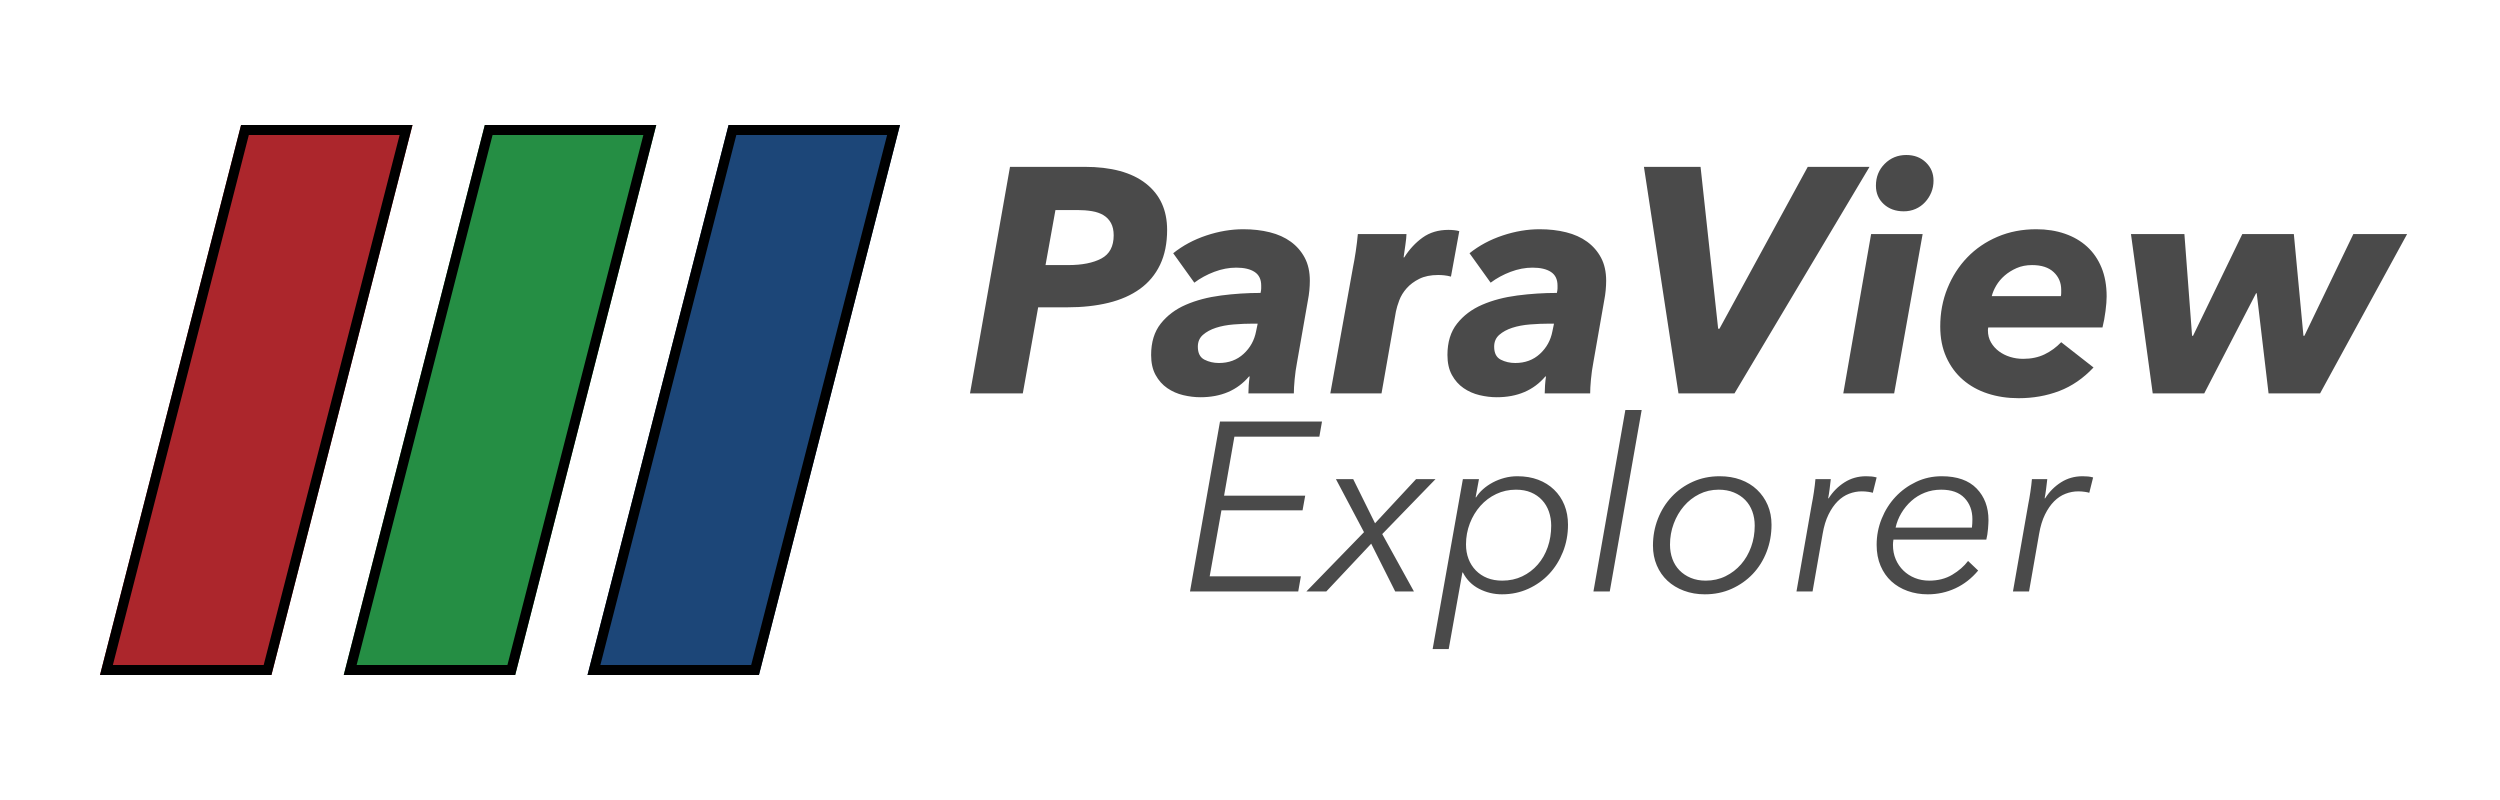
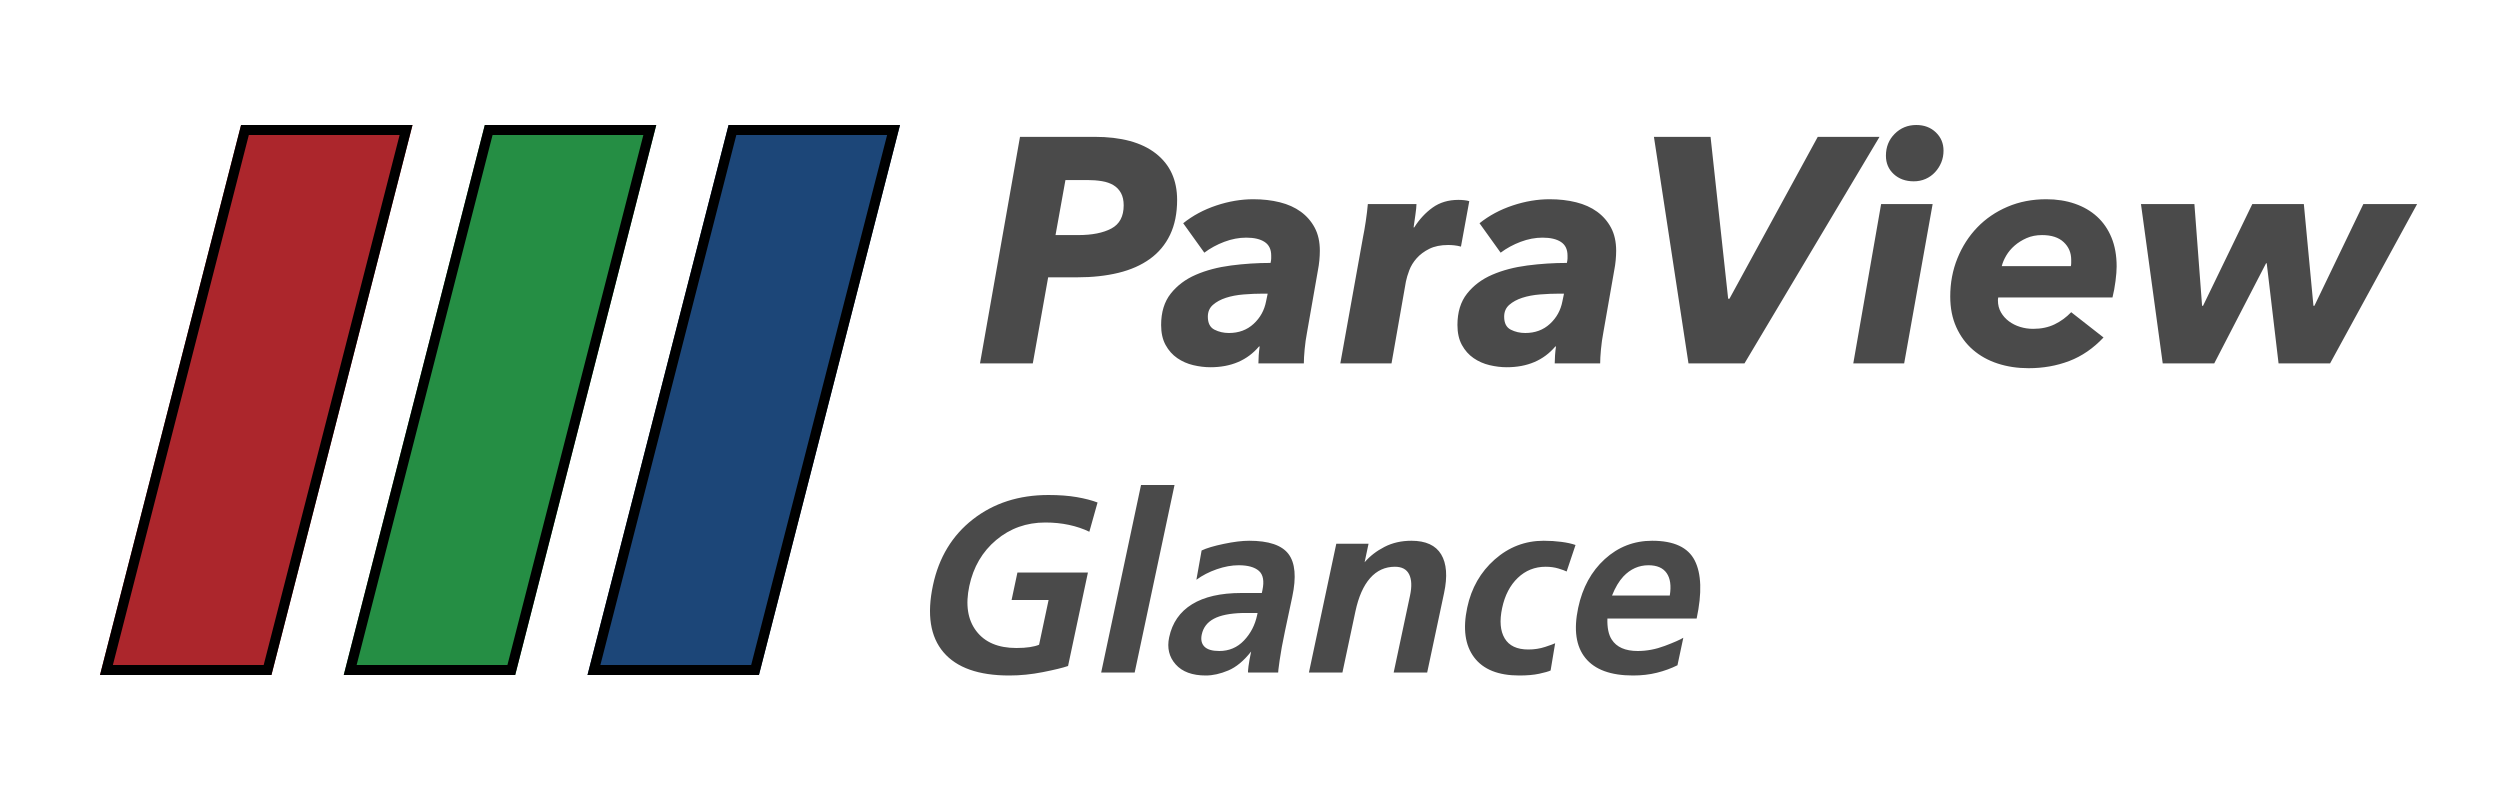
<svg xmlns="http://www.w3.org/2000/svg" xmlns:xlink="http://www.w3.org/1999/xlink" width="500px" height="160px" viewBox="0 0 500 160" version="1.1">
  <defs>
    <polygon id="path-1" points="34.287 110 9.97252962e-16 110 28.213 -3.98901185e-15 62.5 -3.98901185e-15" />
    <polygon id="path-2" points="83.037 110 48.75 110 76.963 -3.98901185e-15 111.25 -3.98901185e-15" />
    <polygon id="path-3" points="131.787 110 97.5 110 125.713 -3.98901185e-15 160 -3.98901185e-15" />
  </defs>
  <g id="Page-1" stroke="none" stroke-width="1" fill="none" fill-rule="evenodd">
    <g id="logo">
      <g id="Group" transform="translate(20, 25)">
        <g id="Shape">
          <use fill="#AC262C" fill-rule="evenodd" xlink:href="#path-1" />
          <path stroke="#000000" stroke-width="2" d="M33.511,109 L1.289,109 L28.989,1 L61.211,1 L33.511,109 Z" />
        </g>
        <g id="Shape">
          <use fill="#258E44" fill-rule="evenodd" xlink:href="#path-2" />
          <path stroke="#000000" stroke-width="2" d="M82.261,109 L50.039,109 L77.739,1 L109.961,1 L82.261,109 Z" />
        </g>
        <g id="Shape">
          <use fill="#1C4678" fill-rule="evenodd" xlink:href="#path-3" />
          <path stroke="#000000" stroke-width="2" d="M131.011,109 L98.789,109 L126.489,1 L158.711,1 L131.011,109 Z" />
        </g>
      </g>
-       <path d="M216.912,33.368 C222.245,33.368 226.331,34.477 229.168,36.696 C232.005,38.915 233.424,42.008 233.424,45.976 C233.424,48.664 232.955,50.989 232.016,52.952 C231.077,54.915 229.733,56.525 227.984,57.784 C226.235,59.043 224.133,59.971 221.68,60.568 C219.227,61.165 216.485,61.464 213.456,61.464 L207.632,61.464 L204.56,78.68 L194,78.68 L202,33.368 L216.912,33.368 Z M213.648,53.016 C216.421,53.016 218.629,52.579 220.272,51.704 C221.915,50.829 222.736,49.283 222.736,47.064 C222.736,46.083 222.555,45.261 222.192,44.6 C221.829,43.939 221.328,43.416 220.688,43.032 C220.048,42.648 219.28,42.381 218.384,42.232 C217.488,42.083 216.507,42.008 215.44,42.008 L211.088,42.008 L209.104,53.016 L213.648,53.016 Z M261.968,56.152 C261.968,56.749 261.936,57.389 261.872,58.072 C261.808,58.755 261.712,59.416 261.584,60.056 L259.408,72.472 C259.195,73.581 259.035,74.712 258.928,75.864 C258.821,77.016 258.768,77.955 258.768,78.68 L249.68,78.68 C249.68,78.211 249.701,77.667 249.744,77.048 C249.787,76.429 249.851,75.843 249.936,75.288 L249.808,75.288 C247.461,78.061 244.219,79.448 240.08,79.448 C238.971,79.448 237.829,79.309 236.656,79.032 C235.483,78.755 234.416,78.285 233.456,77.624 C232.496,76.963 231.717,76.088 231.12,75 C230.523,73.912 230.224,72.579 230.224,71 C230.224,68.44 230.864,66.349 232.144,64.728 C233.424,63.107 235.099,61.848 237.168,60.952 C239.237,60.056 241.584,59.437 244.208,59.096 C246.832,58.755 249.467,58.584 252.112,58.584 C252.197,58.2 252.24,57.901 252.24,57.688 L252.24,57.112 C252.24,55.875 251.803,54.968 250.928,54.392 C250.053,53.816 248.827,53.528 247.248,53.528 C245.797,53.528 244.336,53.805 242.864,54.36 C241.392,54.915 240.059,55.64 238.864,56.536 L234.64,50.648 C236.56,49.112 238.768,47.928 241.264,47.096 C243.76,46.264 246.224,45.848 248.656,45.848 C250.576,45.848 252.347,46.051 253.968,46.456 C255.589,46.861 256.987,47.491 258.16,48.344 C259.333,49.197 260.261,50.264 260.944,51.544 C261.627,52.824 261.968,54.36 261.968,56.152 Z M250.64,64.728 C249.36,64.728 248.059,64.781 246.736,64.888 C245.413,64.995 244.229,65.219 243.184,65.56 C242.139,65.901 241.275,66.371 240.592,66.968 C239.909,67.565 239.568,68.355 239.568,69.336 C239.568,70.616 240.005,71.48 240.88,71.928 C241.755,72.376 242.725,72.6 243.792,72.6 C245.755,72.6 247.397,71.992 248.72,70.776 C250.043,69.56 250.875,68.056 251.216,66.264 L251.536,64.728 L250.64,64.728 Z M280.848,51.48 C281.872,49.859 283.099,48.536 284.528,47.512 C285.957,46.488 287.675,45.976 289.68,45.976 C290.064,45.976 290.459,45.997 290.864,46.04 C291.269,46.083 291.6,46.147 291.856,46.232 L290.192,55.32 C289.723,55.192 289.275,55.107 288.848,55.064 C288.421,55.021 288.016,55 287.632,55 C286.139,55 284.88,55.256 283.856,55.768 C282.832,56.28 281.989,56.909 281.328,57.656 C280.667,58.403 280.176,59.203 279.856,60.056 C279.536,60.909 279.312,61.656 279.184,62.296 L276.304,78.68 L266.064,78.68 L270.608,53.4 C270.779,52.589 270.96,51.544 271.152,50.264 C271.344,48.984 271.483,47.832 271.568,46.808 L281.296,46.808 C281.296,47.021 281.275,47.331 281.232,47.736 C281.189,48.141 281.136,48.568 281.072,49.016 L280.72,51.48 L280.848,51.48 Z M321.232,56.152 C321.232,56.749 321.2,57.389 321.136,58.072 C321.072,58.755 320.976,59.416 320.848,60.056 L318.672,72.472 C318.459,73.581 318.299,74.712 318.192,75.864 C318.085,77.016 318.032,77.955 318.032,78.68 L308.944,78.68 C308.944,78.211 308.965,77.667 309.008,77.048 C309.051,76.429 309.115,75.843 309.2,75.288 L309.072,75.288 C306.725,78.061 303.483,79.448 299.344,79.448 C298.235,79.448 297.093,79.309 295.92,79.032 C294.747,78.755 293.68,78.285 292.72,77.624 C291.76,76.963 290.981,76.088 290.384,75 C289.787,73.912 289.488,72.579 289.488,71 C289.488,68.44 290.128,66.349 291.408,64.728 C292.688,63.107 294.363,61.848 296.432,60.952 C298.501,60.056 300.848,59.437 303.472,59.096 C306.096,58.755 308.731,58.584 311.376,58.584 C311.461,58.2 311.504,57.901 311.504,57.688 L311.504,57.112 C311.504,55.875 311.067,54.968 310.192,54.392 C309.317,53.816 308.091,53.528 306.512,53.528 C305.061,53.528 303.6,53.805 302.128,54.36 C300.656,54.915 299.323,55.64 298.128,56.536 L293.904,50.648 C295.824,49.112 298.032,47.928 300.528,47.096 C303.024,46.264 305.488,45.848 307.92,45.848 C309.84,45.848 311.611,46.051 313.232,46.456 C314.853,46.861 316.251,47.491 317.424,48.344 C318.597,49.197 319.525,50.264 320.208,51.544 C320.891,52.824 321.232,54.36 321.232,56.152 Z M309.904,64.728 C308.624,64.728 307.323,64.781 306,64.888 C304.677,64.995 303.493,65.219 302.448,65.56 C301.403,65.901 300.539,66.371 299.856,66.968 C299.173,67.565 298.832,68.355 298.832,69.336 C298.832,70.616 299.269,71.48 300.144,71.928 C301.019,72.376 301.989,72.6 303.056,72.6 C305.019,72.6 306.661,71.992 307.984,70.776 C309.307,69.56 310.139,68.056 310.48,66.264 L310.8,64.728 L309.904,64.728 Z M346.896,78.68 L335.696,78.68 L328.784,33.368 L340.112,33.368 L343.632,65.752 L343.888,65.752 L361.552,33.368 L373.904,33.368 L346.896,78.68 Z M368.656,78.68 L374.224,46.808 L384.528,46.808 L378.832,78.68 L368.656,78.68 Z M386.704,36.12 C386.704,36.973 386.555,37.763 386.256,38.488 C385.957,39.213 385.541,39.864 385.008,40.44 C384.475,41.016 383.845,41.464 383.12,41.784 C382.395,42.104 381.605,42.264 380.752,42.264 C379.131,42.264 377.797,41.784 376.752,40.824 C375.707,39.864 375.184,38.637 375.184,37.144 C375.184,35.395 375.771,33.933 376.944,32.76 C378.117,31.587 379.557,31 381.264,31 C382.843,31 384.144,31.491 385.168,32.472 C386.192,33.453 386.704,34.669 386.704,36.12 Z M397.648,65.496 C397.605,65.667 397.584,65.859 397.584,66.072 C397.584,66.968 397.787,67.768 398.192,68.472 C398.597,69.176 399.131,69.773 399.792,70.264 C400.453,70.755 401.2,71.128 402.032,71.384 C402.864,71.64 403.728,71.768 404.624,71.768 C406.245,71.768 407.675,71.469 408.912,70.872 C410.149,70.275 411.259,69.464 412.24,68.44 L418.704,73.496 C416.656,75.672 414.373,77.24 411.856,78.2 C409.339,79.16 406.629,79.64 403.728,79.64 C401.509,79.64 399.451,79.331 397.552,78.712 C395.653,78.093 394,77.176 392.592,75.96 C391.184,74.744 390.075,73.24 389.264,71.448 C388.453,69.656 388.048,67.608 388.048,65.304 C388.048,62.573 388.528,60.024 389.488,57.656 C390.448,55.288 391.771,53.229 393.456,51.48 C395.141,49.731 397.157,48.355 399.504,47.352 C401.851,46.349 404.432,45.848 407.248,45.848 C409.339,45.848 411.248,46.147 412.976,46.744 C414.704,47.341 416.187,48.205 417.424,49.336 C418.661,50.467 419.621,51.864 420.304,53.528 C420.987,55.192 421.328,57.112 421.328,59.288 C421.328,60.056 421.253,61.027 421.104,62.2 C420.955,63.373 420.752,64.472 420.496,65.496 L397.648,65.496 Z M412.176,59.224 C412.219,59.011 412.24,58.797 412.24,58.584 L412.24,57.944 C412.24,56.536 411.739,55.363 410.736,54.424 C409.733,53.485 408.293,53.016 406.416,53.016 C405.264,53.016 404.229,53.219 403.312,53.624 C402.395,54.029 401.595,54.531 400.912,55.128 C400.229,55.725 399.675,56.387 399.248,57.112 C398.821,57.837 398.523,58.541 398.352,59.224 L412.176,59.224 Z M464.016,78.68 L453.712,78.68 L451.344,58.648 L451.216,58.648 L440.848,78.68 L430.544,78.68 L426.192,46.808 L436.88,46.808 L438.416,67.16 L438.608,67.16 L448.464,46.808 L458.768,46.808 L460.688,67.16 L460.88,67.16 L470.672,46.808 L481.424,46.808 L464.016,78.68 Z" id="ParaView" fill="#4A4A4A" />
-       <path d="M241.936,115.264 L260.176,115.264 L259.648,118.288 L238,118.288 L244,84.304 L264.4,84.304 L263.872,87.328 L246.88,87.328 L244.816,99.136 L261.04,99.136 L260.512,102.064 L244.288,102.064 L241.936,115.264 Z M279.04,118.288 L274.24,108.736 L265.264,118.288 L261.28,118.288 L272.8,106.432 L267.184,95.824 L270.64,95.824 L275.008,104.656 L283.216,95.824 L287.104,95.824 L276.448,106.816 L282.784,118.288 L279.04,118.288 Z M295.216,99.472 C295.568,98.896 296.032,98.352 296.608,97.84 C297.184,97.328 297.832,96.88 298.552,96.496 C299.272,96.112 300.048,95.808 300.88,95.584 C301.712,95.36 302.576,95.248 303.472,95.248 C305.008,95.248 306.392,95.48 307.624,95.944 C308.856,96.408 309.92,97.072 310.816,97.936 C311.712,98.8 312.4,99.824 312.88,101.008 C313.36,102.192 313.6,103.504 313.6,104.944 C313.6,106.864 313.264,108.672 312.592,110.368 C311.92,112.064 311,113.536 309.832,114.784 C308.664,116.032 307.272,117.024 305.656,117.76 C304.04,118.496 302.288,118.864 300.4,118.864 C298.768,118.864 297.24,118.496 295.816,117.76 C294.392,117.024 293.312,115.936 292.576,114.496 L292.48,114.496 L289.744,129.808 L286.528,129.808 L292.576,95.824 L295.792,95.824 L295.12,99.472 L295.216,99.472 Z M310.24,105.136 C310.24,104.144 310.088,103.208 309.784,102.328 C309.48,101.448 309.024,100.68 308.416,100.024 C307.808,99.368 307.072,98.856 306.208,98.488 C305.344,98.12 304.336,97.936 303.184,97.936 C301.776,97.936 300.464,98.224 299.248,98.8 C298.032,99.376 296.976,100.168 296.08,101.176 C295.184,102.184 294.48,103.352 293.968,104.68 C293.456,106.008 293.2,107.408 293.2,108.88 C293.2,109.936 293.368,110.904 293.704,111.784 C294.04,112.664 294.528,113.432 295.168,114.088 C295.808,114.744 296.568,115.248 297.448,115.6 C298.328,115.952 299.328,116.128 300.448,116.128 C301.92,116.128 303.256,115.84 304.456,115.264 C305.656,114.688 306.688,113.904 307.552,112.912 C308.416,111.92 309.08,110.76 309.544,109.432 C310.008,108.104 310.24,106.672 310.24,105.136 Z M321.952,118.288 L318.688,118.288 L325.072,82 L328.336,82 L321.952,118.288 Z M340.96,118.864 C339.456,118.864 338.064,118.624 336.784,118.144 C335.504,117.664 334.408,117 333.496,116.152 C332.584,115.304 331.872,114.28 331.36,113.08 C330.848,111.88 330.592,110.56 330.592,109.12 C330.592,107.232 330.92,105.448 331.576,103.768 C332.232,102.088 333.152,100.616 334.336,99.352 C335.52,98.088 336.928,97.088 338.56,96.352 C340.192,95.616 341.984,95.248 343.936,95.248 C345.472,95.248 346.872,95.48 348.136,95.944 C349.4,96.408 350.488,97.072 351.4,97.936 C352.312,98.8 353.024,99.824 353.536,101.008 C354.048,102.192 354.304,103.504 354.304,104.944 C354.304,106.864 353.976,108.672 353.32,110.368 C352.664,112.064 351.744,113.536 350.56,114.784 C349.376,116.032 347.968,117.024 346.336,117.76 C344.704,118.496 342.912,118.864 340.96,118.864 Z M350.944,105.136 C350.944,104.112 350.784,103.16 350.464,102.28 C350.144,101.4 349.672,100.64 349.048,100 C348.424,99.36 347.664,98.856 346.768,98.488 C345.872,98.12 344.864,97.936 343.744,97.936 C342.336,97.936 341.04,98.232 339.856,98.824 C338.672,99.416 337.648,100.216 336.784,101.224 C335.92,102.232 335.24,103.4 334.744,104.728 C334.248,106.056 334,107.456 334,108.928 C334,109.952 334.16,110.904 334.48,111.784 C334.8,112.664 335.272,113.424 335.896,114.064 C336.52,114.704 337.272,115.208 338.152,115.576 C339.032,115.944 340.032,116.128 341.152,116.128 C342.592,116.128 343.912,115.832 345.112,115.24 C346.312,114.648 347.344,113.856 348.208,112.864 C349.072,111.872 349.744,110.712 350.224,109.384 C350.704,108.056 350.944,106.64 350.944,105.136 Z M362.368,100.768 C362.496,100.16 362.632,99.376 362.776,98.416 C362.92,97.456 363.024,96.592 363.088,95.824 L366.16,95.824 C366.096,96.432 366.016,97.104 365.92,97.84 C365.824,98.576 365.728,99.184 365.632,99.664 L365.728,99.664 C366.56,98.352 367.616,97.288 368.896,96.472 C370.176,95.656 371.616,95.248 373.216,95.248 C373.632,95.248 374,95.264 374.32,95.296 C374.64,95.328 374.976,95.392 375.328,95.488 L374.56,98.56 C374.4,98.496 374.104,98.432 373.672,98.368 C373.24,98.304 372.8,98.272 372.352,98.272 C371.488,98.272 370.64,98.432 369.808,98.752 C368.976,99.072 368.216,99.576 367.528,100.264 C366.84,100.952 366.232,101.832 365.704,102.904 C365.176,103.976 364.784,105.264 364.528,106.768 L362.512,118.288 L359.296,118.288 L362.368,100.768 Z M378.688,107.92 C378.656,108.112 378.632,108.296 378.616,108.472 C378.6,108.648 378.592,108.816 378.592,108.976 C378.592,110.032 378.776,110.992 379.144,111.856 C379.512,112.72 380.024,113.472 380.68,114.112 C381.336,114.752 382.104,115.248 382.984,115.6 C383.864,115.952 384.816,116.128 385.84,116.128 C387.6,116.128 389.136,115.736 390.448,114.952 C391.76,114.168 392.816,113.248 393.616,112.192 L395.632,114.112 C394.32,115.68 392.8,116.864 391.072,117.664 C389.344,118.464 387.504,118.864 385.552,118.864 C384.112,118.864 382.768,118.64 381.52,118.192 C380.272,117.744 379.192,117.104 378.28,116.272 C377.368,115.44 376.648,114.408 376.12,113.176 C375.592,111.944 375.328,110.544 375.328,108.976 C375.328,107.152 375.664,105.408 376.336,103.744 C377.008,102.08 377.928,100.624 379.096,99.376 C380.264,98.128 381.64,97.128 383.224,96.376 C384.808,95.624 386.512,95.248 388.336,95.248 C391.408,95.248 393.736,96.064 395.32,97.696 C396.904,99.328 397.696,101.44 397.696,104.032 C397.696,104.416 397.664,105 397.6,105.784 C397.536,106.568 397.424,107.28 397.264,107.92 L378.688,107.92 Z M394.384,105.52 C394.416,105.264 394.44,104.984 394.456,104.68 C394.472,104.376 394.48,104.096 394.48,103.84 C394.48,102.112 393.952,100.696 392.896,99.592 C391.84,98.488 390.288,97.936 388.24,97.936 C387.056,97.936 385.96,98.136 384.952,98.536 C383.944,98.936 383.048,99.488 382.264,100.192 C381.48,100.896 380.816,101.704 380.272,102.616 C379.728,103.528 379.344,104.496 379.12,105.52 L394.384,105.52 Z M405.664,100.768 C405.792,100.16 405.928,99.376 406.072,98.416 C406.216,97.456 406.32,96.592 406.384,95.824 L409.456,95.824 C409.392,96.432 409.312,97.104 409.216,97.84 C409.12,98.576 409.024,99.184 408.928,99.664 L409.024,99.664 C409.856,98.352 410.912,97.288 412.192,96.472 C413.472,95.656 414.912,95.248 416.512,95.248 C416.928,95.248 417.296,95.264 417.616,95.296 C417.936,95.328 418.272,95.392 418.624,95.488 L417.856,98.56 C417.696,98.496 417.4,98.432 416.968,98.368 C416.536,98.304 416.096,98.272 415.648,98.272 C414.784,98.272 413.936,98.432 413.104,98.752 C412.272,99.072 411.512,99.576 410.824,100.264 C410.136,100.952 409.528,101.832 409,102.904 C408.472,103.976 408.08,105.264 407.824,106.768 L405.808,118.288 L402.592,118.288 L405.664,100.768 Z" id="Explorer" fill="#4A4A4A" />
+       <path d="M218.912,27.368 C224.245,27.368 228.331,28.477 231.168,30.696 C234.005,32.915 235.424,36.008 235.424,39.976 C235.424,42.664 234.955,44.989 234.016,46.952 C233.077,48.915 231.733,50.525 229.984,51.784 C228.235,53.043 226.133,53.971 223.68,54.568 C221.227,55.165 218.485,55.464 215.456,55.464 L209.632,55.464 L206.56,72.68 L196,72.68 L204,27.368 L218.912,27.368 Z M215.648,47.016 C218.421,47.016 220.629,46.579 222.272,45.704 C223.915,44.829 224.736,43.283 224.736,41.064 C224.736,40.083 224.555,39.261 224.192,38.6 C223.829,37.939 223.328,37.416 222.688,37.032 C222.048,36.648 221.28,36.381 220.384,36.232 C219.488,36.083 218.507,36.008 217.44,36.008 L213.088,36.008 L211.104,47.016 L215.648,47.016 Z M263.968,50.152 C263.968,50.749 263.936,51.389 263.872,52.072 C263.808,52.755 263.712,53.416 263.584,54.056 L261.408,66.472 C261.195,67.581 261.035,68.712 260.928,69.864 C260.821,71.016 260.768,71.955 260.768,72.68 L251.68,72.68 C251.68,72.211 251.701,71.667 251.744,71.048 C251.787,70.429 251.851,69.843 251.936,69.288 L251.808,69.288 C249.461,72.061 246.219,73.448 242.08,73.448 C240.971,73.448 239.829,73.309 238.656,73.032 C237.483,72.755 236.416,72.285 235.456,71.624 C234.496,70.963 233.717,70.088 233.12,69 C232.523,67.912 232.224,66.579 232.224,65 C232.224,62.44 232.864,60.349 234.144,58.728 C235.424,57.107 237.099,55.848 239.168,54.952 C241.237,54.056 243.584,53.437 246.208,53.096 C248.832,52.755 251.467,52.584 254.112,52.584 C254.197,52.2 254.24,51.901 254.24,51.688 L254.24,51.112 C254.24,49.875 253.803,48.968 252.928,48.392 C252.053,47.816 250.827,47.528 249.248,47.528 C247.797,47.528 246.336,47.805 244.864,48.36 C243.392,48.915 242.059,49.64 240.864,50.536 L236.64,44.648 C238.56,43.112 240.768,41.928 243.264,41.096 C245.76,40.264 248.224,39.848 250.656,39.848 C252.576,39.848 254.347,40.051 255.968,40.456 C257.589,40.861 258.987,41.491 260.16,42.344 C261.333,43.197 262.261,44.264 262.944,45.544 C263.627,46.824 263.968,48.36 263.968,50.152 Z M252.64,58.728 C251.36,58.728 250.059,58.781 248.736,58.888 C247.413,58.995 246.229,59.219 245.184,59.56 C244.139,59.901 243.275,60.371 242.592,60.968 C241.909,61.565 241.568,62.355 241.568,63.336 C241.568,64.616 242.005,65.48 242.88,65.928 C243.755,66.376 244.725,66.6 245.792,66.6 C247.755,66.6 249.397,65.992 250.72,64.776 C252.043,63.56 252.875,62.056 253.216,60.264 L253.536,58.728 L252.64,58.728 Z M282.848,45.48 C283.872,43.859 285.099,42.536 286.528,41.512 C287.957,40.488 289.675,39.976 291.68,39.976 C292.064,39.976 292.459,39.997 292.864,40.04 C293.269,40.083 293.6,40.147 293.856,40.232 L292.192,49.32 C291.723,49.192 291.275,49.107 290.848,49.064 C290.421,49.021 290.016,49 289.632,49 C288.139,49 286.88,49.256 285.856,49.768 C284.832,50.28 283.989,50.909 283.328,51.656 C282.667,52.403 282.176,53.203 281.856,54.056 C281.536,54.909 281.312,55.656 281.184,56.296 L278.304,72.68 L268.064,72.68 L272.608,47.4 C272.779,46.589 272.96,45.544 273.152,44.264 C273.344,42.984 273.483,41.832 273.568,40.808 L283.296,40.808 C283.296,41.021 283.275,41.331 283.232,41.736 C283.189,42.141 283.136,42.568 283.072,43.016 L282.72,45.48 L282.848,45.48 Z M323.232,50.152 C323.232,50.749 323.2,51.389 323.136,52.072 C323.072,52.755 322.976,53.416 322.848,54.056 L320.672,66.472 C320.459,67.581 320.299,68.712 320.192,69.864 C320.085,71.016 320.032,71.955 320.032,72.68 L310.944,72.68 C310.944,72.211 310.965,71.667 311.008,71.048 C311.051,70.429 311.115,69.843 311.2,69.288 L311.072,69.288 C308.725,72.061 305.483,73.448 301.344,73.448 C300.235,73.448 299.093,73.309 297.92,73.032 C296.747,72.755 295.68,72.285 294.72,71.624 C293.76,70.963 292.981,70.088 292.384,69 C291.787,67.912 291.488,66.579 291.488,65 C291.488,62.44 292.128,60.349 293.408,58.728 C294.688,57.107 296.363,55.848 298.432,54.952 C300.501,54.056 302.848,53.437 305.472,53.096 C308.096,52.755 310.731,52.584 313.376,52.584 C313.461,52.2 313.504,51.901 313.504,51.688 L313.504,51.112 C313.504,49.875 313.067,48.968 312.192,48.392 C311.317,47.816 310.091,47.528 308.512,47.528 C307.061,47.528 305.6,47.805 304.128,48.36 C302.656,48.915 301.323,49.64 300.128,50.536 L295.904,44.648 C297.824,43.112 300.032,41.928 302.528,41.096 C305.024,40.264 307.488,39.848 309.92,39.848 C311.84,39.848 313.611,40.051 315.232,40.456 C316.853,40.861 318.251,41.491 319.424,42.344 C320.597,43.197 321.525,44.264 322.208,45.544 C322.891,46.824 323.232,48.36 323.232,50.152 Z M311.904,58.728 C310.624,58.728 309.323,58.781 308,58.888 C306.677,58.995 305.493,59.219 304.448,59.56 C303.403,59.901 302.539,60.371 301.856,60.968 C301.173,61.565 300.832,62.355 300.832,63.336 C300.832,64.616 301.269,65.48 302.144,65.928 C303.019,66.376 303.989,66.6 305.056,66.6 C307.019,66.6 308.661,65.992 309.984,64.776 C311.307,63.56 312.139,62.056 312.48,60.264 L312.8,58.728 L311.904,58.728 Z M348.896,72.68 L337.696,72.68 L330.784,27.368 L342.112,27.368 L345.632,59.752 L345.888,59.752 L363.552,27.368 L375.904,27.368 L348.896,72.68 Z M370.656,72.68 L376.224,40.808 L386.528,40.808 L380.832,72.68 L370.656,72.68 Z M388.704,30.12 C388.704,30.973 388.555,31.763 388.256,32.488 C387.957,33.213 387.541,33.864 387.008,34.44 C386.475,35.016 385.845,35.464 385.12,35.784 C384.395,36.104 383.605,36.264 382.752,36.264 C381.131,36.264 379.797,35.784 378.752,34.824 C377.707,33.864 377.184,32.637 377.184,31.144 C377.184,29.395 377.771,27.933 378.944,26.76 C380.117,25.587 381.557,25 383.264,25 C384.843,25 386.144,25.491 387.168,26.472 C388.192,27.453 388.704,28.669 388.704,30.12 Z M399.648,59.496 C399.605,59.667 399.584,59.859 399.584,60.072 C399.584,60.968 399.787,61.768 400.192,62.472 C400.597,63.176 401.131,63.773 401.792,64.264 C402.453,64.755 403.2,65.128 404.032,65.384 C404.864,65.64 405.728,65.768 406.624,65.768 C408.245,65.768 409.675,65.469 410.912,64.872 C412.149,64.275 413.259,63.464 414.24,62.44 L420.704,67.496 C418.656,69.672 416.373,71.24 413.856,72.2 C411.339,73.16 408.629,73.64 405.728,73.64 C403.509,73.64 401.451,73.331 399.552,72.712 C397.653,72.093 396,71.176 394.592,69.96 C393.184,68.744 392.075,67.24 391.264,65.448 C390.453,63.656 390.048,61.608 390.048,59.304 C390.048,56.573 390.528,54.024 391.488,51.656 C392.448,49.288 393.771,47.229 395.456,45.48 C397.141,43.731 399.157,42.355 401.504,41.352 C403.851,40.349 406.432,39.848 409.248,39.848 C411.339,39.848 413.248,40.147 414.976,40.744 C416.704,41.341 418.187,42.205 419.424,43.336 C420.661,44.467 421.621,45.864 422.304,47.528 C422.987,49.192 423.328,51.112 423.328,53.288 C423.328,54.056 423.253,55.027 423.104,56.2 C422.955,57.373 422.752,58.472 422.496,59.496 L399.648,59.496 Z M414.176,53.224 C414.219,53.011 414.24,52.797 414.24,52.584 L414.24,51.944 C414.24,50.536 413.739,49.363 412.736,48.424 C411.733,47.485 410.293,47.016 408.416,47.016 C407.264,47.016 406.229,47.219 405.312,47.624 C404.395,48.029 403.595,48.531 402.912,49.128 C402.229,49.725 401.675,50.387 401.248,51.112 C400.821,51.837 400.523,52.541 400.352,53.224 L414.176,53.224 Z M466.016,72.68 L455.712,72.68 L453.344,52.648 L453.216,52.648 L442.848,72.68 L432.544,72.68 L428.192,40.808 L438.88,40.808 L440.416,61.16 L440.608,61.16 L450.464,40.808 L460.768,40.808 L462.688,61.16 L462.88,61.16 L472.672,40.808 L483.424,40.808 L466.016,72.68 Z" id="ParaView" fill="#4A4A4A" />
+       <path d="M193.862,117.2 C193.069,120.933 193.531,123.933 195.249,126.2 C196.968,128.467 199.644,129.6 203.277,129.6 C204.31,129.6 205.206,129.542 205.964,129.425 C206.722,129.308 207.339,129.15 207.815,128.95 L209.717,120 L202.317,120 L203.486,114.5 L217.586,114.5 L213.612,133.2 C212.534,133.567 210.855,133.975 208.576,134.425 C206.297,134.875 204.058,135.1 201.858,135.1 C195.725,135.1 191.337,133.55 188.696,130.45 C186.055,127.35 185.354,122.883 186.594,117.05 C187.777,111.483 190.446,107.083 194.599,103.85 C198.753,100.617 203.78,99 209.68,99 C211.847,99 213.742,99.142 215.365,99.425 C216.988,99.708 218.37,100.067 219.511,100.5 L217.868,106.35 C216.629,105.75 215.268,105.292 213.785,104.975 C212.303,104.658 210.728,104.5 209.061,104.5 C205.295,104.5 202.022,105.667 199.242,108 C196.463,110.333 194.67,113.4 193.862,117.2 Z M228.205,97 L234.905,97 L226.935,134.5 L220.235,134.5 L228.205,97 Z M251.419,123.05 L251.515,122.6 L248.465,122.6 C245.984,122.667 244.086,123.05 242.77,123.75 C241.455,124.45 240.648,125.5 240.351,126.9 C240.131,127.933 240.309,128.742 240.885,129.325 C241.461,129.908 242.449,130.2 243.849,130.2 C245.816,130.2 247.465,129.5 248.796,128.1 C250.127,126.7 251.001,125.017 251.419,123.05 Z M250.228,130.3 C248.765,132.167 247.237,133.433 245.645,134.1 C244.054,134.767 242.558,135.1 241.158,135.1 C238.458,135.1 236.449,134.358 235.131,132.875 C233.813,131.392 233.38,129.583 233.834,127.45 C234.45,124.55 235.976,122.35 238.411,120.85 C240.847,119.35 244.131,118.6 248.265,118.6 L252.365,118.6 L252.482,118.05 C252.871,116.217 252.637,114.925 251.78,114.175 C250.923,113.425 249.577,113.05 247.744,113.05 C246.344,113.05 244.879,113.317 243.349,113.85 C241.819,114.383 240.462,115.083 239.278,115.95 L240.321,110.1 C241.287,109.633 242.764,109.192 244.753,108.775 C246.741,108.358 248.435,108.15 249.836,108.15 C253.736,108.15 256.356,109.033 257.697,110.8 C259.039,112.567 259.291,115.417 258.455,119.35 L256.989,126.25 C256.507,128.517 256.153,130.458 255.926,132.075 C255.699,133.692 255.602,134.5 255.635,134.5 L249.635,134.5 C249.569,134.5 249.589,134.092 249.696,133.275 C249.803,132.458 249.98,131.467 250.228,130.3 Z M285.435,134.5 L278.735,134.5 L282.008,119.1 C282.391,117.3 282.332,115.892 281.831,114.875 C281.331,113.858 280.38,113.35 278.98,113.35 C277.014,113.35 275.361,114.108 274.022,115.625 C272.683,117.142 271.702,119.367 271.078,122.3 L268.485,134.5 L261.785,134.5 L267.258,108.75 L273.708,108.75 L272.922,112.45 C273.984,111.217 275.31,110.192 276.9,109.375 C278.49,108.558 280.285,108.15 282.286,108.15 C285.152,108.15 287.134,109.058 288.231,110.875 C289.329,112.692 289.523,115.267 288.815,118.6 L285.435,134.5 Z M311.029,128.65 L310.12,134.1 C309.678,134.3 308.915,134.517 307.832,134.75 C306.749,134.983 305.425,135.1 303.858,135.1 C299.658,135.1 296.648,133.892 294.828,131.475 C293.009,129.058 292.549,125.733 293.448,121.5 C294.277,117.6 296.107,114.4 298.939,111.9 C301.77,109.4 305.035,108.15 308.736,108.15 C309.969,108.15 311.153,108.225 312.288,108.375 C313.422,108.525 314.362,108.733 315.105,109 L313.328,114.3 C312.997,114.133 312.448,113.933 311.681,113.7 C310.914,113.467 310.064,113.35 309.13,113.35 C306.964,113.35 305.106,114.092 303.558,115.575 C302.009,117.058 300.965,119.067 300.427,121.6 C299.882,124.167 300.051,126.192 300.936,127.675 C301.821,129.158 303.396,129.9 305.663,129.9 C306.863,129.9 307.992,129.725 309.05,129.375 C310.107,129.025 310.767,128.783 311.029,128.65 Z M335.494,133.05 C334.226,133.683 332.853,134.183 331.375,134.55 C329.897,134.917 328.308,135.1 326.608,135.1 C322.141,135.1 318.964,133.933 317.077,131.6 C315.189,129.267 314.71,125.917 315.638,121.55 C316.495,117.517 318.267,114.275 320.954,111.825 C323.642,109.375 326.802,108.15 330.436,108.15 C334.769,108.15 337.606,109.467 338.946,112.1 C340.286,114.733 340.415,118.6 339.331,123.7 L321.481,123.7 C321.424,125.533 321.71,126.933 322.338,127.9 C323.312,129.433 325.049,130.2 327.549,130.2 C329.349,130.2 331.155,129.858 332.967,129.175 C334.779,128.492 336.011,127.95 336.663,127.55 L335.494,133.05 Z M322.408,119.1 L333.958,119.1 C334.269,117.167 334.061,115.675 333.334,114.625 C332.608,113.575 331.394,113.05 329.694,113.05 C327.761,113.05 326.085,113.8 324.666,115.3 C323.801,116.233 323.048,117.5 322.408,119.1 Z" id="Glance" fill="#4A4A4A" />
    </g>
  </g>
</svg>
